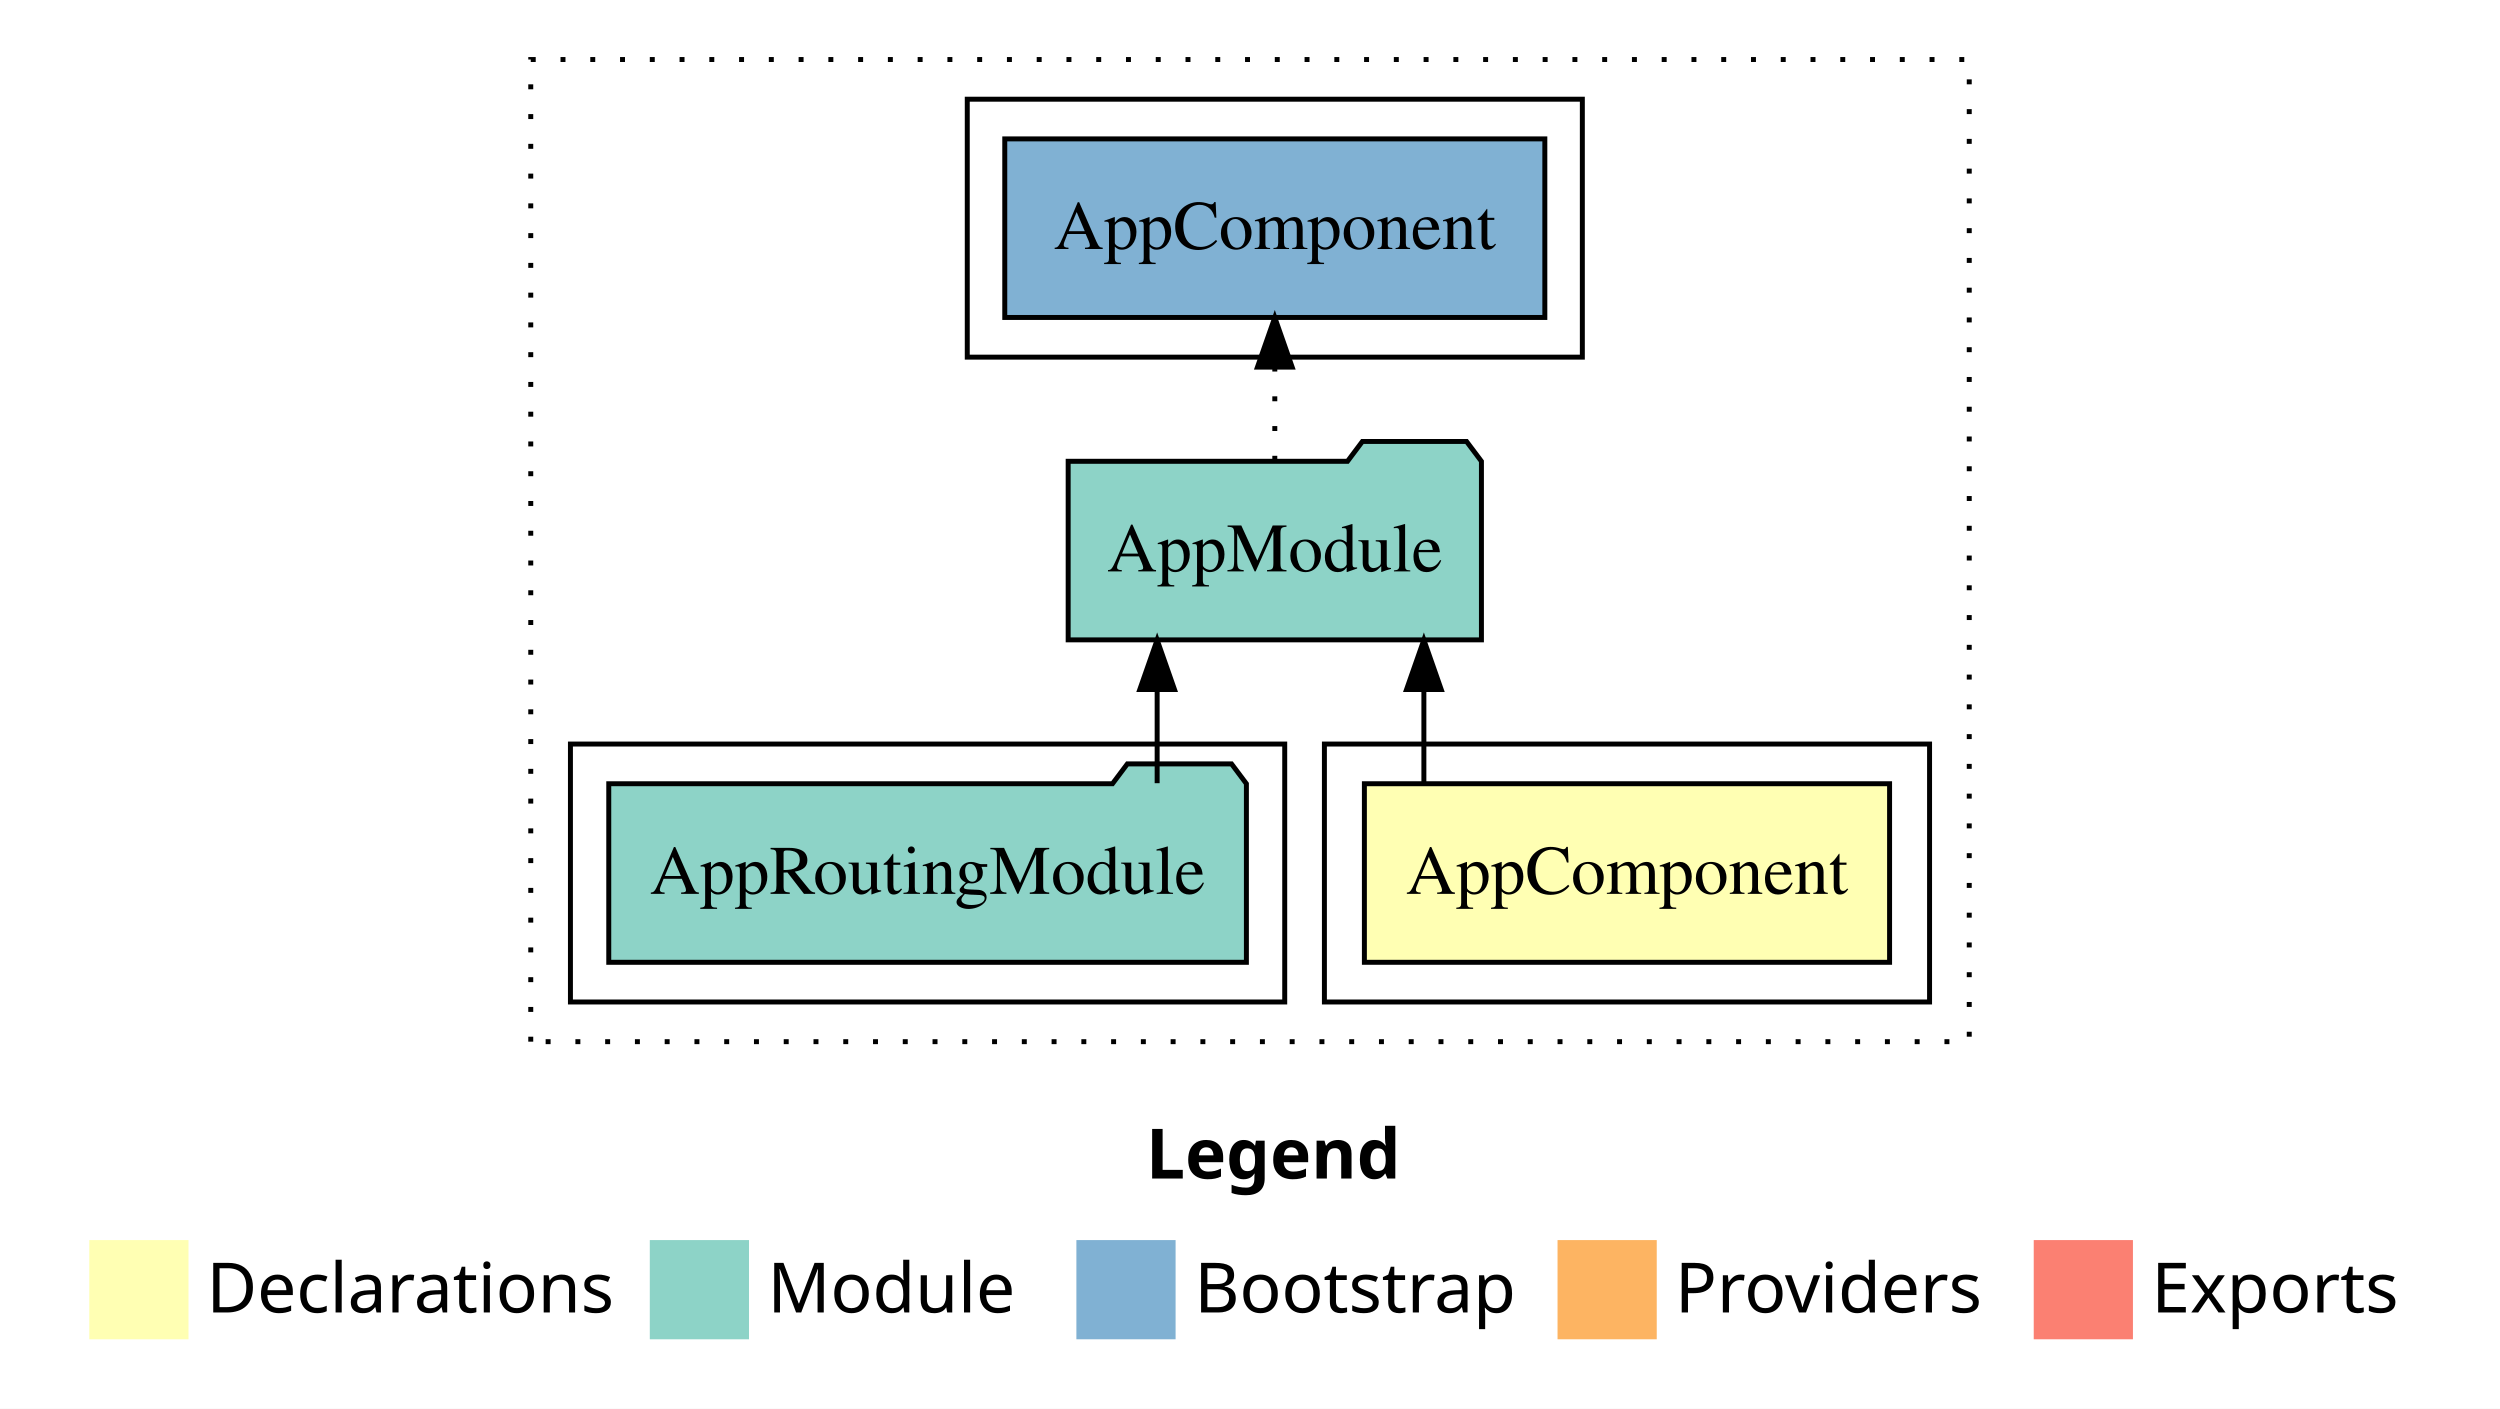
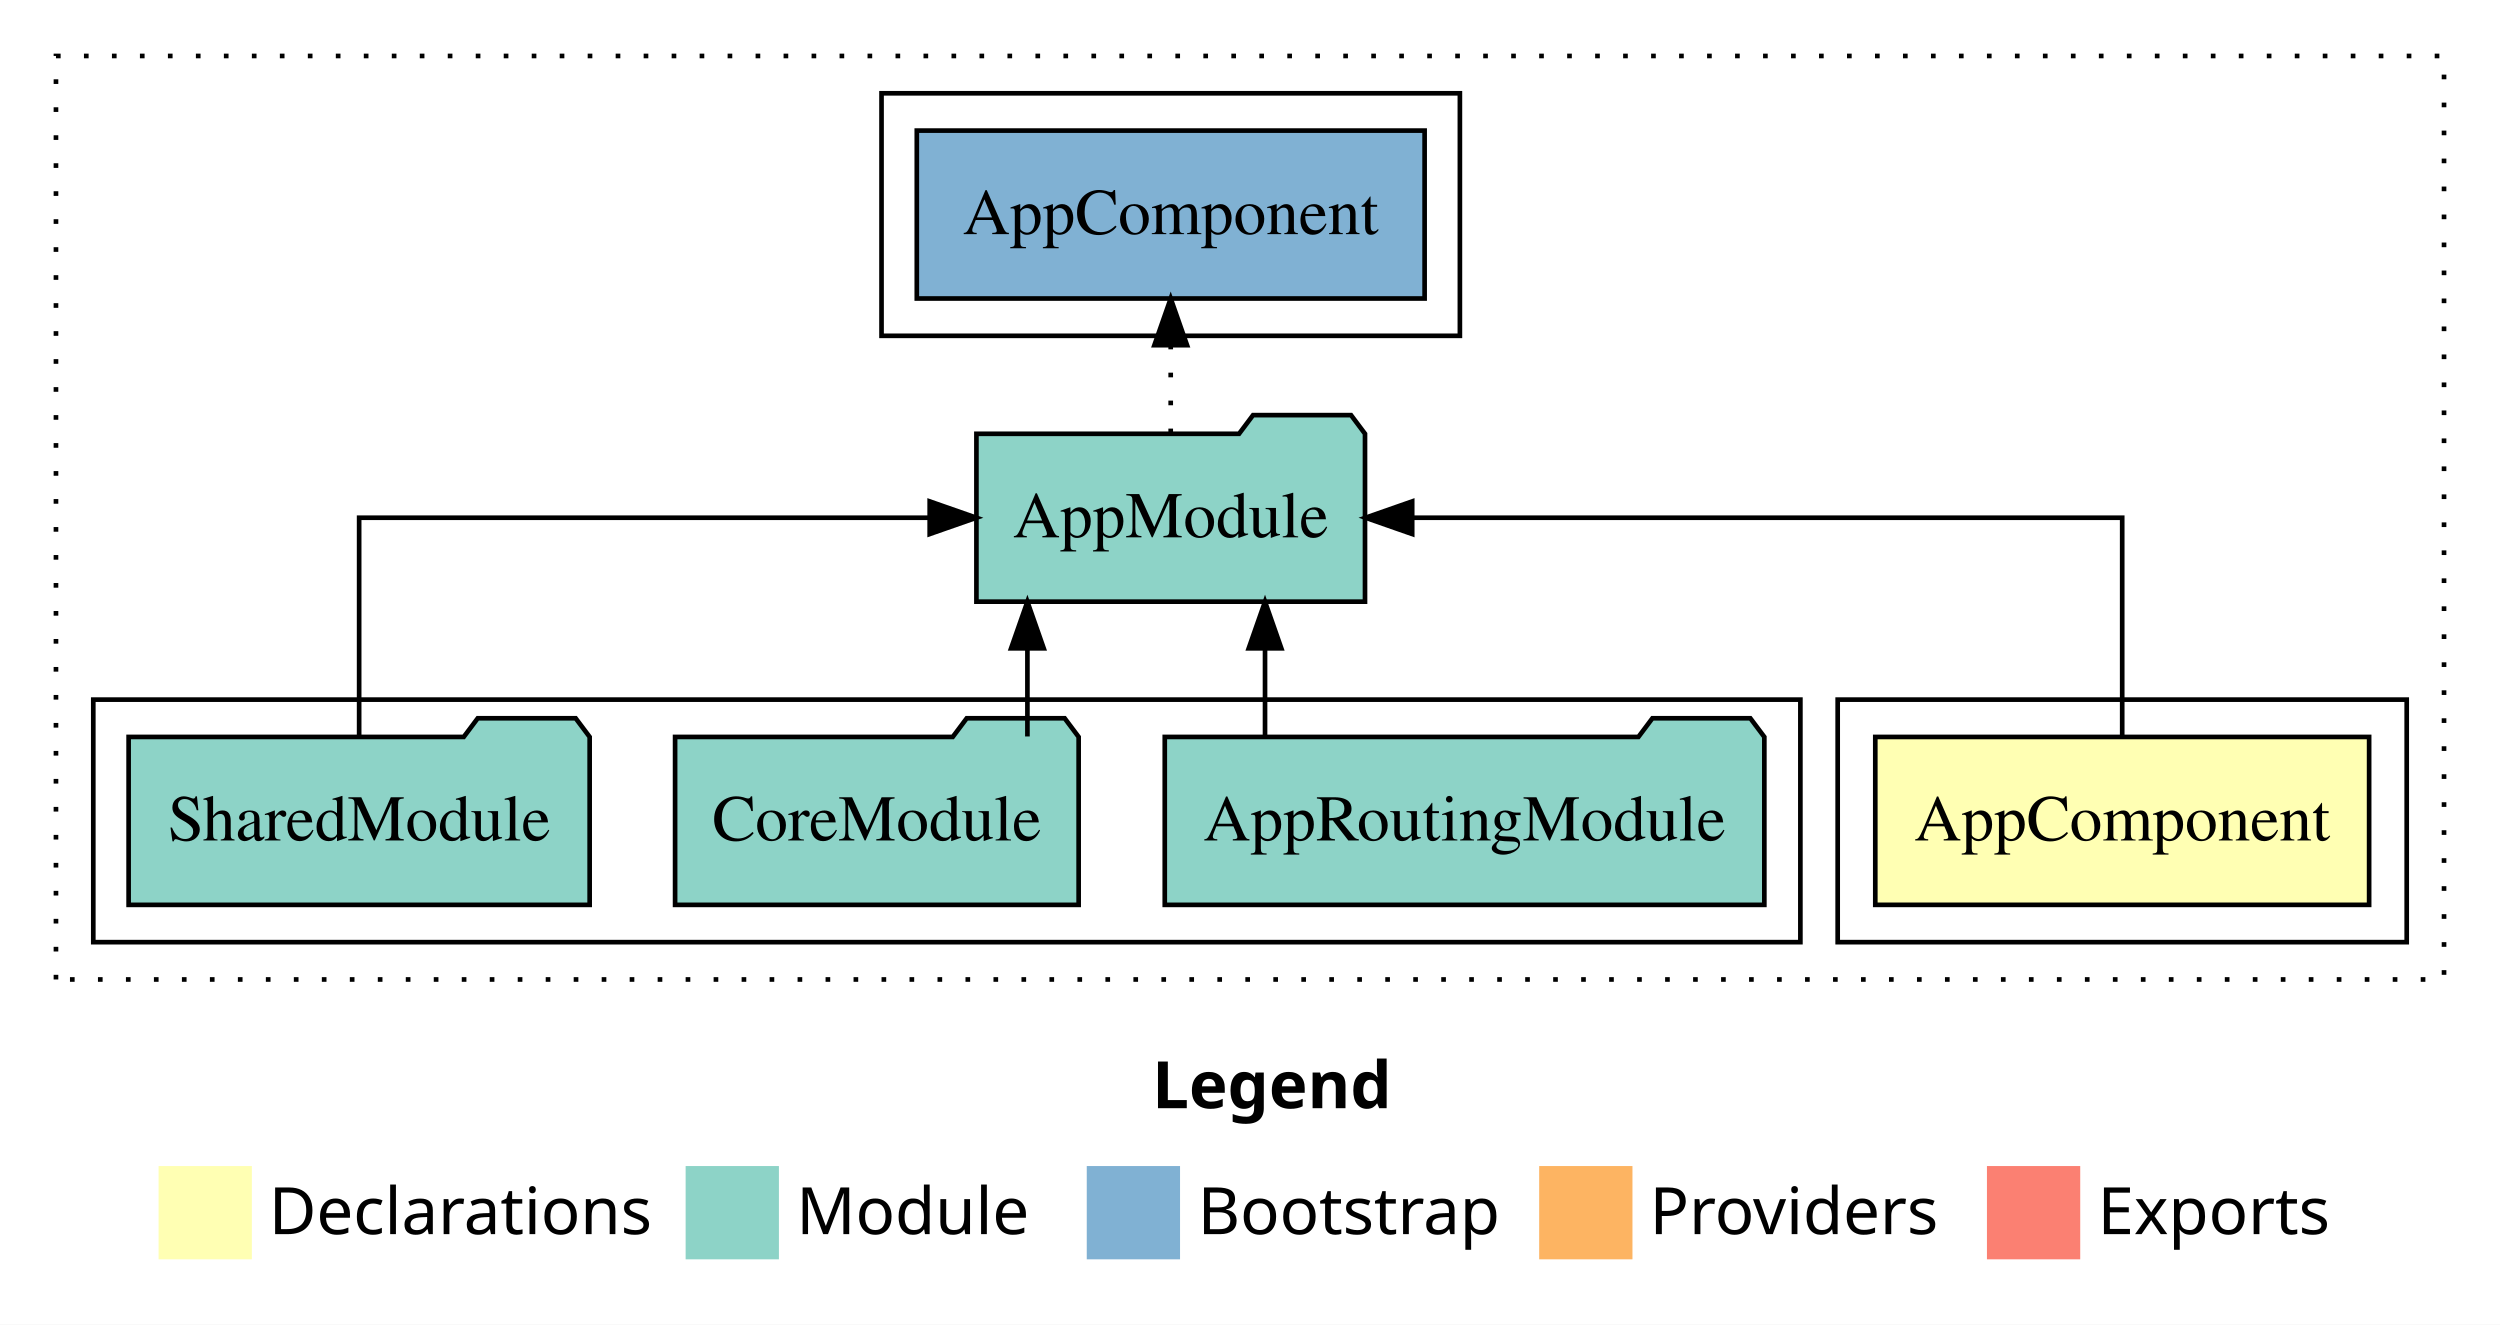
- <svg xmlns="http://www.w3.org/2000/svg" width="504pt" height="284pt" viewBox="0.00 0.00 504.00 284.00">
+ <svg xmlns="http://www.w3.org/2000/svg" width="536pt" height="284pt" viewBox="0.00 0.00 536.00 284.00">
  <g id="graph0" class="graph" transform="scale(1 1) rotate(0) translate(4 280)">
-     <polygon fill="#ffffff" stroke="transparent" points="-4,4 -4,-280 500,-280 500,4 -4,4" />
-     <text text-anchor="start" x="227.009" y="-42.4" font-family="sans-serif" font-weight="bold" font-size="14.00" fill="#000000">Legend</text>
-     <polygon fill="#ffffb3" stroke="transparent" points="14,-10 14,-30 34,-30 34,-10 14,-10" />
-     <text text-anchor="start" x="37.629" y="-15.4" font-family="sans-serif" font-size="14.00" fill="#000000">  Declarations</text>
-     <polygon fill="#8dd3c7" stroke="transparent" points="127,-10 127,-30 147,-30 147,-10 127,-10" />
-     <text text-anchor="start" x="150.725" y="-15.4" font-family="sans-serif" font-size="14.00" fill="#000000">  Module</text>
-     <polygon fill="#80b1d3" stroke="transparent" points="213,-10 213,-30 233,-30 233,-10 213,-10" />
-     <text text-anchor="start" x="236.781" y="-15.4" font-family="sans-serif" font-size="14.00" fill="#000000">  Bootstrap</text>
-     <polygon fill="#fdb462" stroke="transparent" points="310,-10 310,-30 330,-30 330,-10 310,-10" />
-     <text text-anchor="start" x="333.673" y="-15.4" font-family="sans-serif" font-size="14.00" fill="#000000">  Providers</text>
-     <polygon fill="#fb8072" stroke="transparent" points="406,-10 406,-30 426,-30 426,-10 406,-10" />
-     <text text-anchor="start" x="429.726" y="-15.4" font-family="sans-serif" font-size="14.00" fill="#000000">  Exports</text>
+     <polygon fill="#ffffff" stroke="transparent" points="-4,4 -4,-280 532,-280 532,4 -4,4" />
+     <text text-anchor="start" x="243.009" y="-42.4" font-family="sans-serif" font-weight="bold" font-size="14.00" fill="#000000">Legend</text>
+     <polygon fill="#ffffb3" stroke="transparent" points="30,-10 30,-30 50,-30 50,-10 30,-10" />
+     <text text-anchor="start" x="53.629" y="-15.4" font-family="sans-serif" font-size="14.00" fill="#000000">  Declarations</text>
+     <polygon fill="#8dd3c7" stroke="transparent" points="143,-10 143,-30 163,-30 163,-10 143,-10" />
+     <text text-anchor="start" x="166.725" y="-15.4" font-family="sans-serif" font-size="14.00" fill="#000000">  Module</text>
+     <polygon fill="#80b1d3" stroke="transparent" points="229,-10 229,-30 249,-30 249,-10 229,-10" />
+     <text text-anchor="start" x="252.781" y="-15.4" font-family="sans-serif" font-size="14.00" fill="#000000">  Bootstrap</text>
+     <polygon fill="#fdb462" stroke="transparent" points="326,-10 326,-30 346,-30 346,-10 326,-10" />
+     <text text-anchor="start" x="349.673" y="-15.4" font-family="sans-serif" font-size="14.00" fill="#000000">  Providers</text>
+     <polygon fill="#fb8072" stroke="transparent" points="422,-10 422,-30 442,-30 442,-10 422,-10" />
+     <text text-anchor="start" x="445.726" y="-15.4" font-family="sans-serif" font-size="14.00" fill="#000000">  Exports</text>
    <g id="clust1" class="cluster">
-       <polygon fill="none" stroke="#000000" stroke-dasharray="1,5" points="103,-70 103,-268 393,-268 393,-70 103,-70" />
+       <polygon fill="none" stroke="#000000" stroke-dasharray="1,5" points="8,-70 8,-268 520,-268 520,-70 8,-70" />
    </g>
    <g id="clust2" class="cluster">
-       <polygon fill="none" stroke="#000000" points="263,-78 263,-130 385,-130 385,-78 263,-78" />
+       <polygon fill="none" stroke="#000000" points="390,-78 390,-130 512,-130 512,-78 390,-78" />
    </g>
    <g id="clust4" class="cluster">
-       <polygon fill="none" stroke="#000000" points="111,-78 111,-130 255,-130 255,-78 111,-78" />
+       <polygon fill="none" stroke="#000000" points="16,-78 16,-130 382,-130 382,-78 16,-78" />
    </g>
    <g id="clust6" class="cluster">
-       <polygon fill="none" stroke="#000000" points="191,-208 191,-260 315,-260 315,-208 191,-208" />
+       <polygon fill="none" stroke="#000000" points="185,-208 185,-260 309,-260 309,-208 185,-208" />
    </g>
    <g id="node1" class="node">
-       <polygon fill="#ffffb3" stroke="#000000" points="376.94,-122 271.06,-122 271.06,-86 376.94,-86 376.94,-122" />
-       <text text-anchor="middle" x="324" y="-99.8" font-family="Times,serif" font-size="14.00" fill="#000000">AppComponent</text>
+       <polygon fill="#ffffb3" stroke="#000000" points="503.94,-122 398.06,-122 398.06,-86 503.94,-86 503.94,-122" />
+       <text text-anchor="middle" x="451" y="-99.8" font-family="Times,serif" font-size="14.00" fill="#000000">AppComponent</text>
    </g>
    <g id="node2" class="node">
-       <polygon fill="#8dd3c7" stroke="#000000" points="294.657,-187 291.657,-191 270.657,-191 267.657,-187 211.343,-187 211.343,-151 294.657,-151 294.657,-187" />
-       <text text-anchor="middle" x="253" y="-164.8" font-family="Times,serif" font-size="14.00" fill="#000000">AppModule</text>
+       <polygon fill="#8dd3c7" stroke="#000000" points="288.657,-187 285.657,-191 264.657,-191 261.657,-187 205.343,-187 205.343,-151 288.657,-151 288.657,-187" />
+       <text text-anchor="middle" x="247" y="-164.8" font-family="Times,serif" font-size="14.00" fill="#000000">AppModule</text>
    </g>
    <g id="edge1" class="edge">
-       <path fill="none" stroke="#000000" d="M283.054,-122.106C283.054,-122.106 283.054,-140.991 283.054,-140.991" />
-       <polygon fill="#000000" stroke="#000000" points="279.554,-140.991 283.054,-150.991 286.554,-140.991 279.554,-140.991" />
+       <path fill="none" stroke="#000000" d="M451,-122.106C451,-141.339 451,-169 451,-169 451,-169 298.775,-169 298.775,-169" />
+       <polygon fill="#000000" stroke="#000000" points="298.775,-165.5 288.775,-169 298.775,-172.5 298.775,-165.5" />
+     </g>
+     <g id="node6" class="node">
+       <polygon fill="#80b1d3" stroke="#000000" points="301.439,-252 192.561,-252 192.561,-216 301.439,-216 301.439,-252" />
+       <text text-anchor="middle" x="247" y="-229.8" font-family="Times,serif" font-size="14.00" fill="#000000">AppComponent </text>
+     </g>
+     <g id="edge5" class="edge">
+       <path fill="none" stroke="#000000" stroke-dasharray="1,5" d="M247,-187.106C247,-187.106 247,-205.991 247,-205.991" />
+       <polygon fill="#000000" stroke="#000000" points="243.5,-205.991 247,-215.991 250.5,-205.991 243.5,-205.991" />
+     </g>
+     <g id="node3" class="node">
+       <polygon fill="#8dd3c7" stroke="#000000" points="374.274,-122 371.274,-126 350.274,-126 347.274,-122 245.726,-122 245.726,-86 374.274,-86 374.274,-122" />
+       <text text-anchor="middle" x="310" y="-99.8" font-family="Times,serif" font-size="14.00" fill="#000000">AppRoutingModule</text>
+     </g>
+     <g id="edge2" class="edge">
+       <path fill="none" stroke="#000000" d="M267.221,-122.106C267.221,-122.106 267.221,-140.991 267.221,-140.991" />
+       <polygon fill="#000000" stroke="#000000" points="263.721,-140.991 267.221,-150.991 270.721,-140.991 263.721,-140.991" />
    </g>
    <g id="node4" class="node">
-       <polygon fill="#80b1d3" stroke="#000000" points="307.439,-252 198.561,-252 198.561,-216 307.439,-216 307.439,-252" />
-       <text text-anchor="middle" x="253" y="-229.8" font-family="Times,serif" font-size="14.00" fill="#000000">AppComponent </text>
+       <polygon fill="#8dd3c7" stroke="#000000" points="227.262,-122 224.262,-126 203.262,-126 200.262,-122 140.738,-122 140.738,-86 227.262,-86 227.262,-122" />
+       <text text-anchor="middle" x="184" y="-99.8" font-family="Times,serif" font-size="14.00" fill="#000000">CoreModule</text>
    </g>
    <g id="edge3" class="edge">
-       <path fill="none" stroke="#000000" stroke-dasharray="1,5" d="M253,-187.106C253,-187.106 253,-205.991 253,-205.991" />
-       <polygon fill="#000000" stroke="#000000" points="249.5,-205.991 253,-215.991 256.5,-205.991 249.5,-205.991" />
+       <path fill="none" stroke="#000000" d="M216.276,-122.106C216.276,-122.106 216.276,-140.991 216.276,-140.991" />
+       <polygon fill="#000000" stroke="#000000" points="212.776,-140.991 216.276,-150.991 219.776,-140.991 212.776,-140.991" />
    </g>
-     <g id="node3" class="node">
-       <polygon fill="#8dd3c7" stroke="#000000" points="247.274,-122 244.274,-126 223.274,-126 220.274,-122 118.726,-122 118.726,-86 247.274,-86 247.274,-122" />
-       <text text-anchor="middle" x="183" y="-99.8" font-family="Times,serif" font-size="14.00" fill="#000000">AppRoutingModule</text>
+     <g id="node5" class="node">
+       <polygon fill="#8dd3c7" stroke="#000000" points="122.423,-122 119.423,-126 98.423,-126 95.423,-122 23.577,-122 23.577,-86 122.423,-86 122.423,-122" />
+       <text text-anchor="middle" x="73" y="-99.8" font-family="Times,serif" font-size="14.00" fill="#000000">SharedModule</text>
    </g>
-     <g id="edge2" class="edge">
-       <path fill="none" stroke="#000000" d="M229.28,-122.106C229.28,-122.106 229.28,-140.991 229.28,-140.991" />
-       <polygon fill="#000000" stroke="#000000" points="225.78,-140.991 229.28,-150.991 232.78,-140.991 225.78,-140.991" />
+     <g id="edge4" class="edge">
+       <path fill="none" stroke="#000000" d="M73,-122.106C73,-141.339 73,-169 73,-169 73,-169 195.323,-169 195.323,-169" />
+       <polygon fill="#000000" stroke="#000000" points="195.323,-172.5 205.323,-169 195.323,-165.5 195.323,-172.5" />
    </g>
  </g>
</svg>
